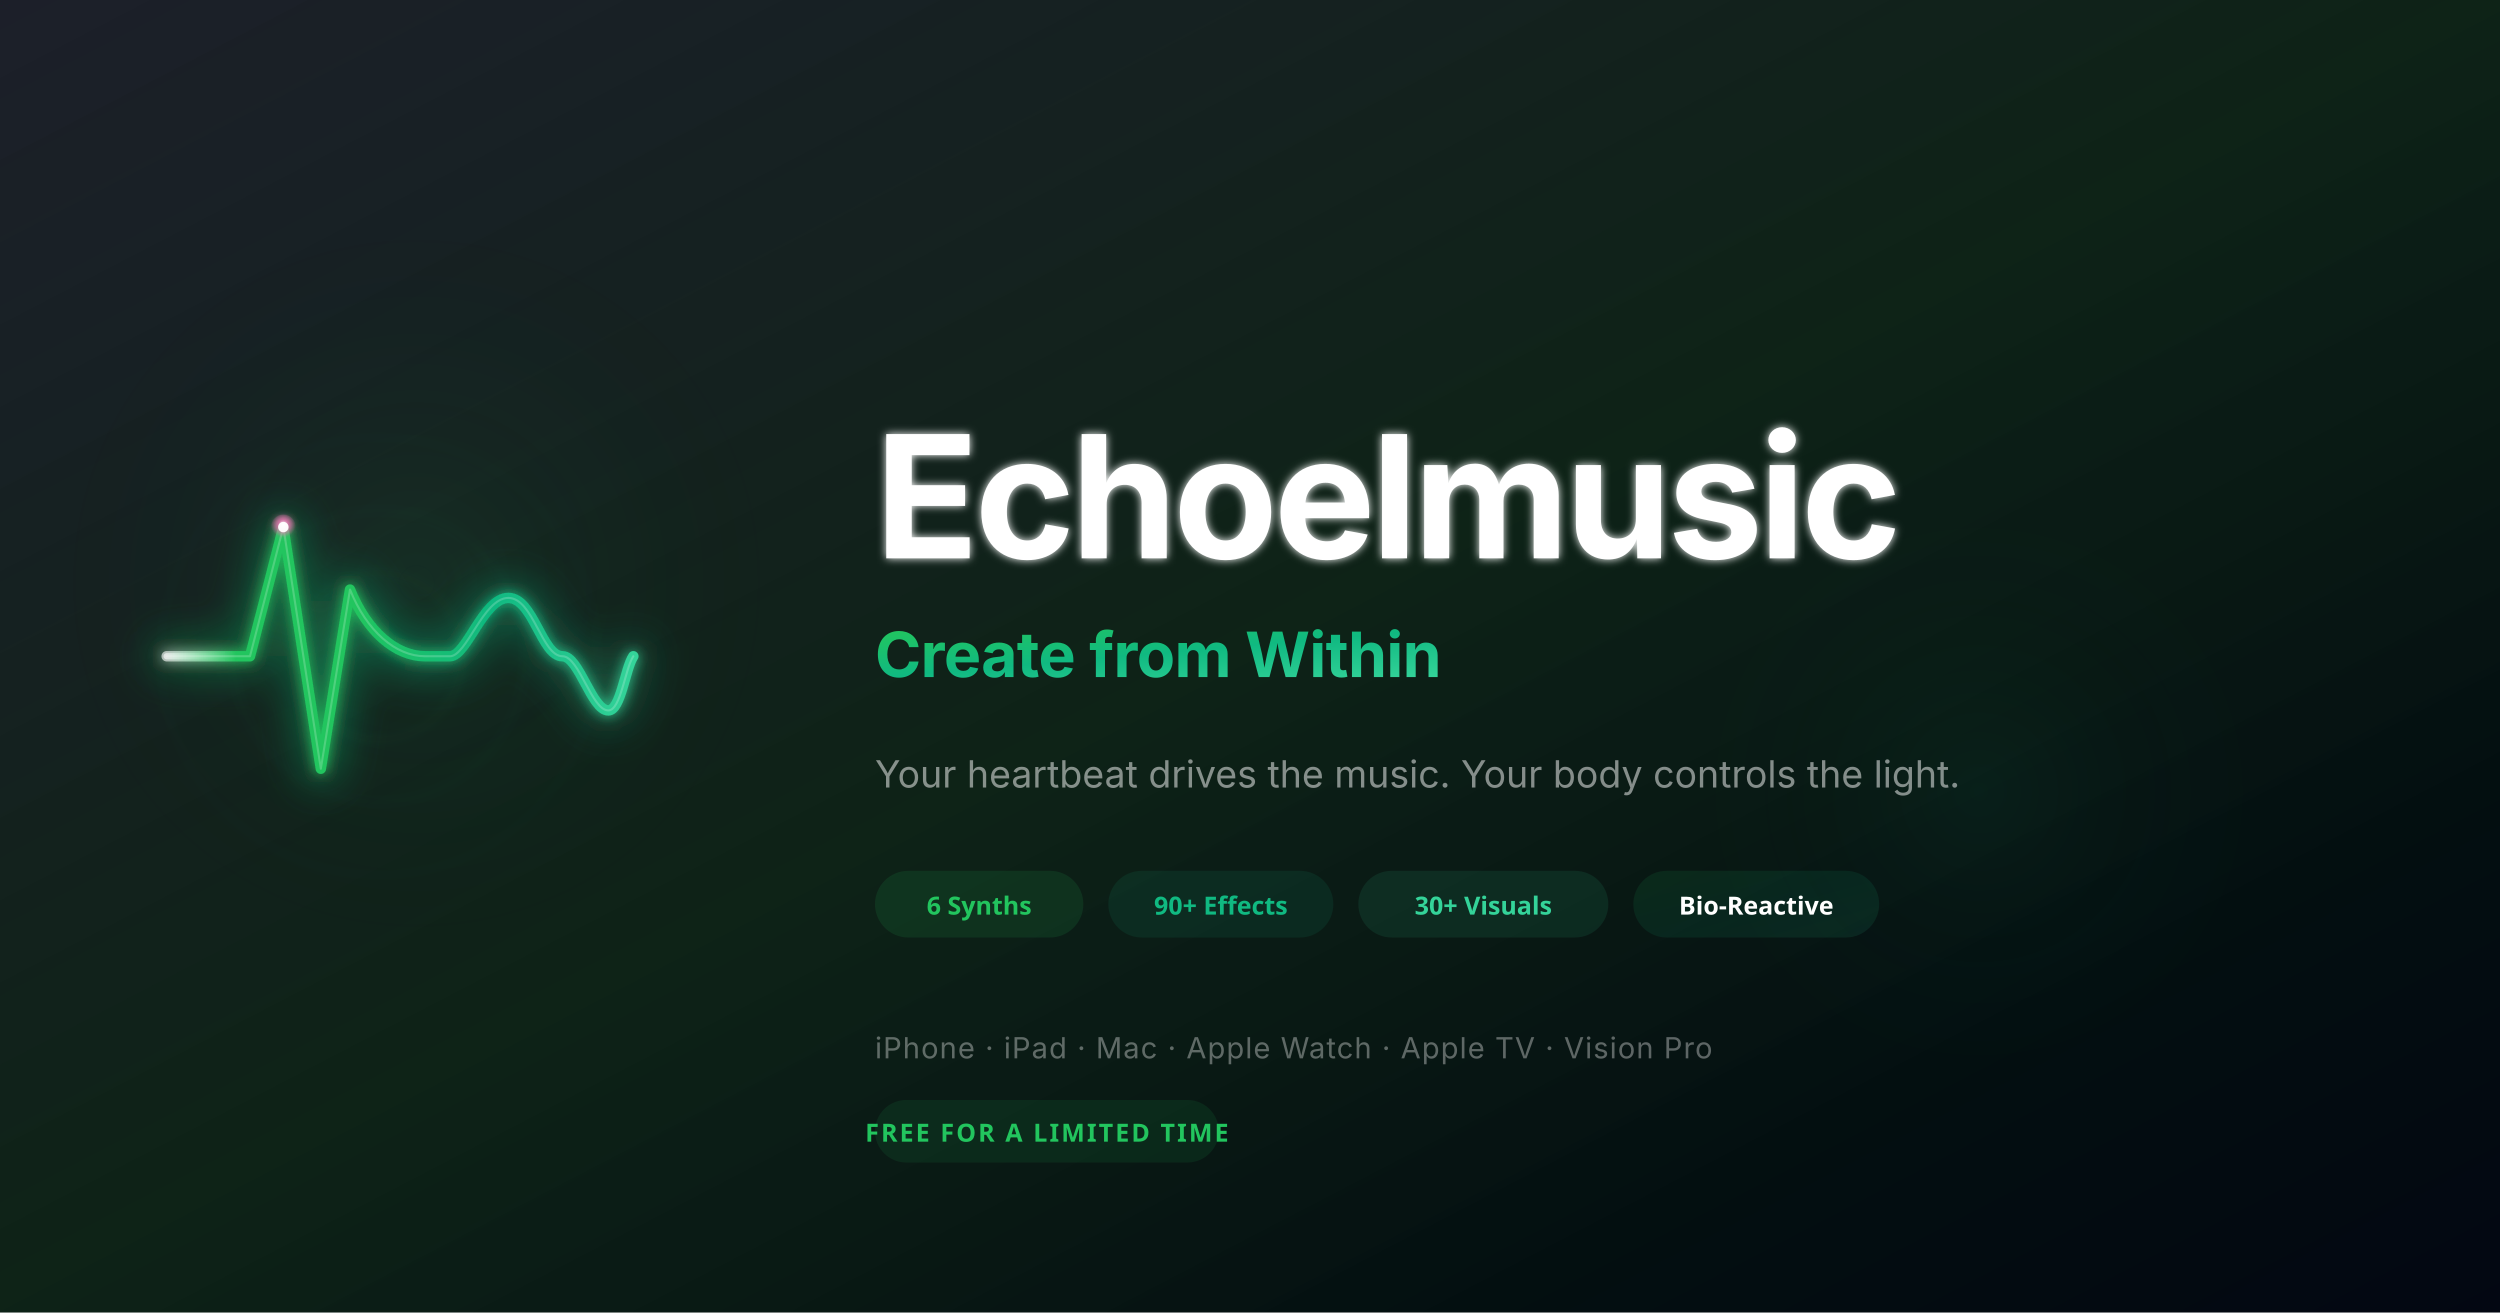
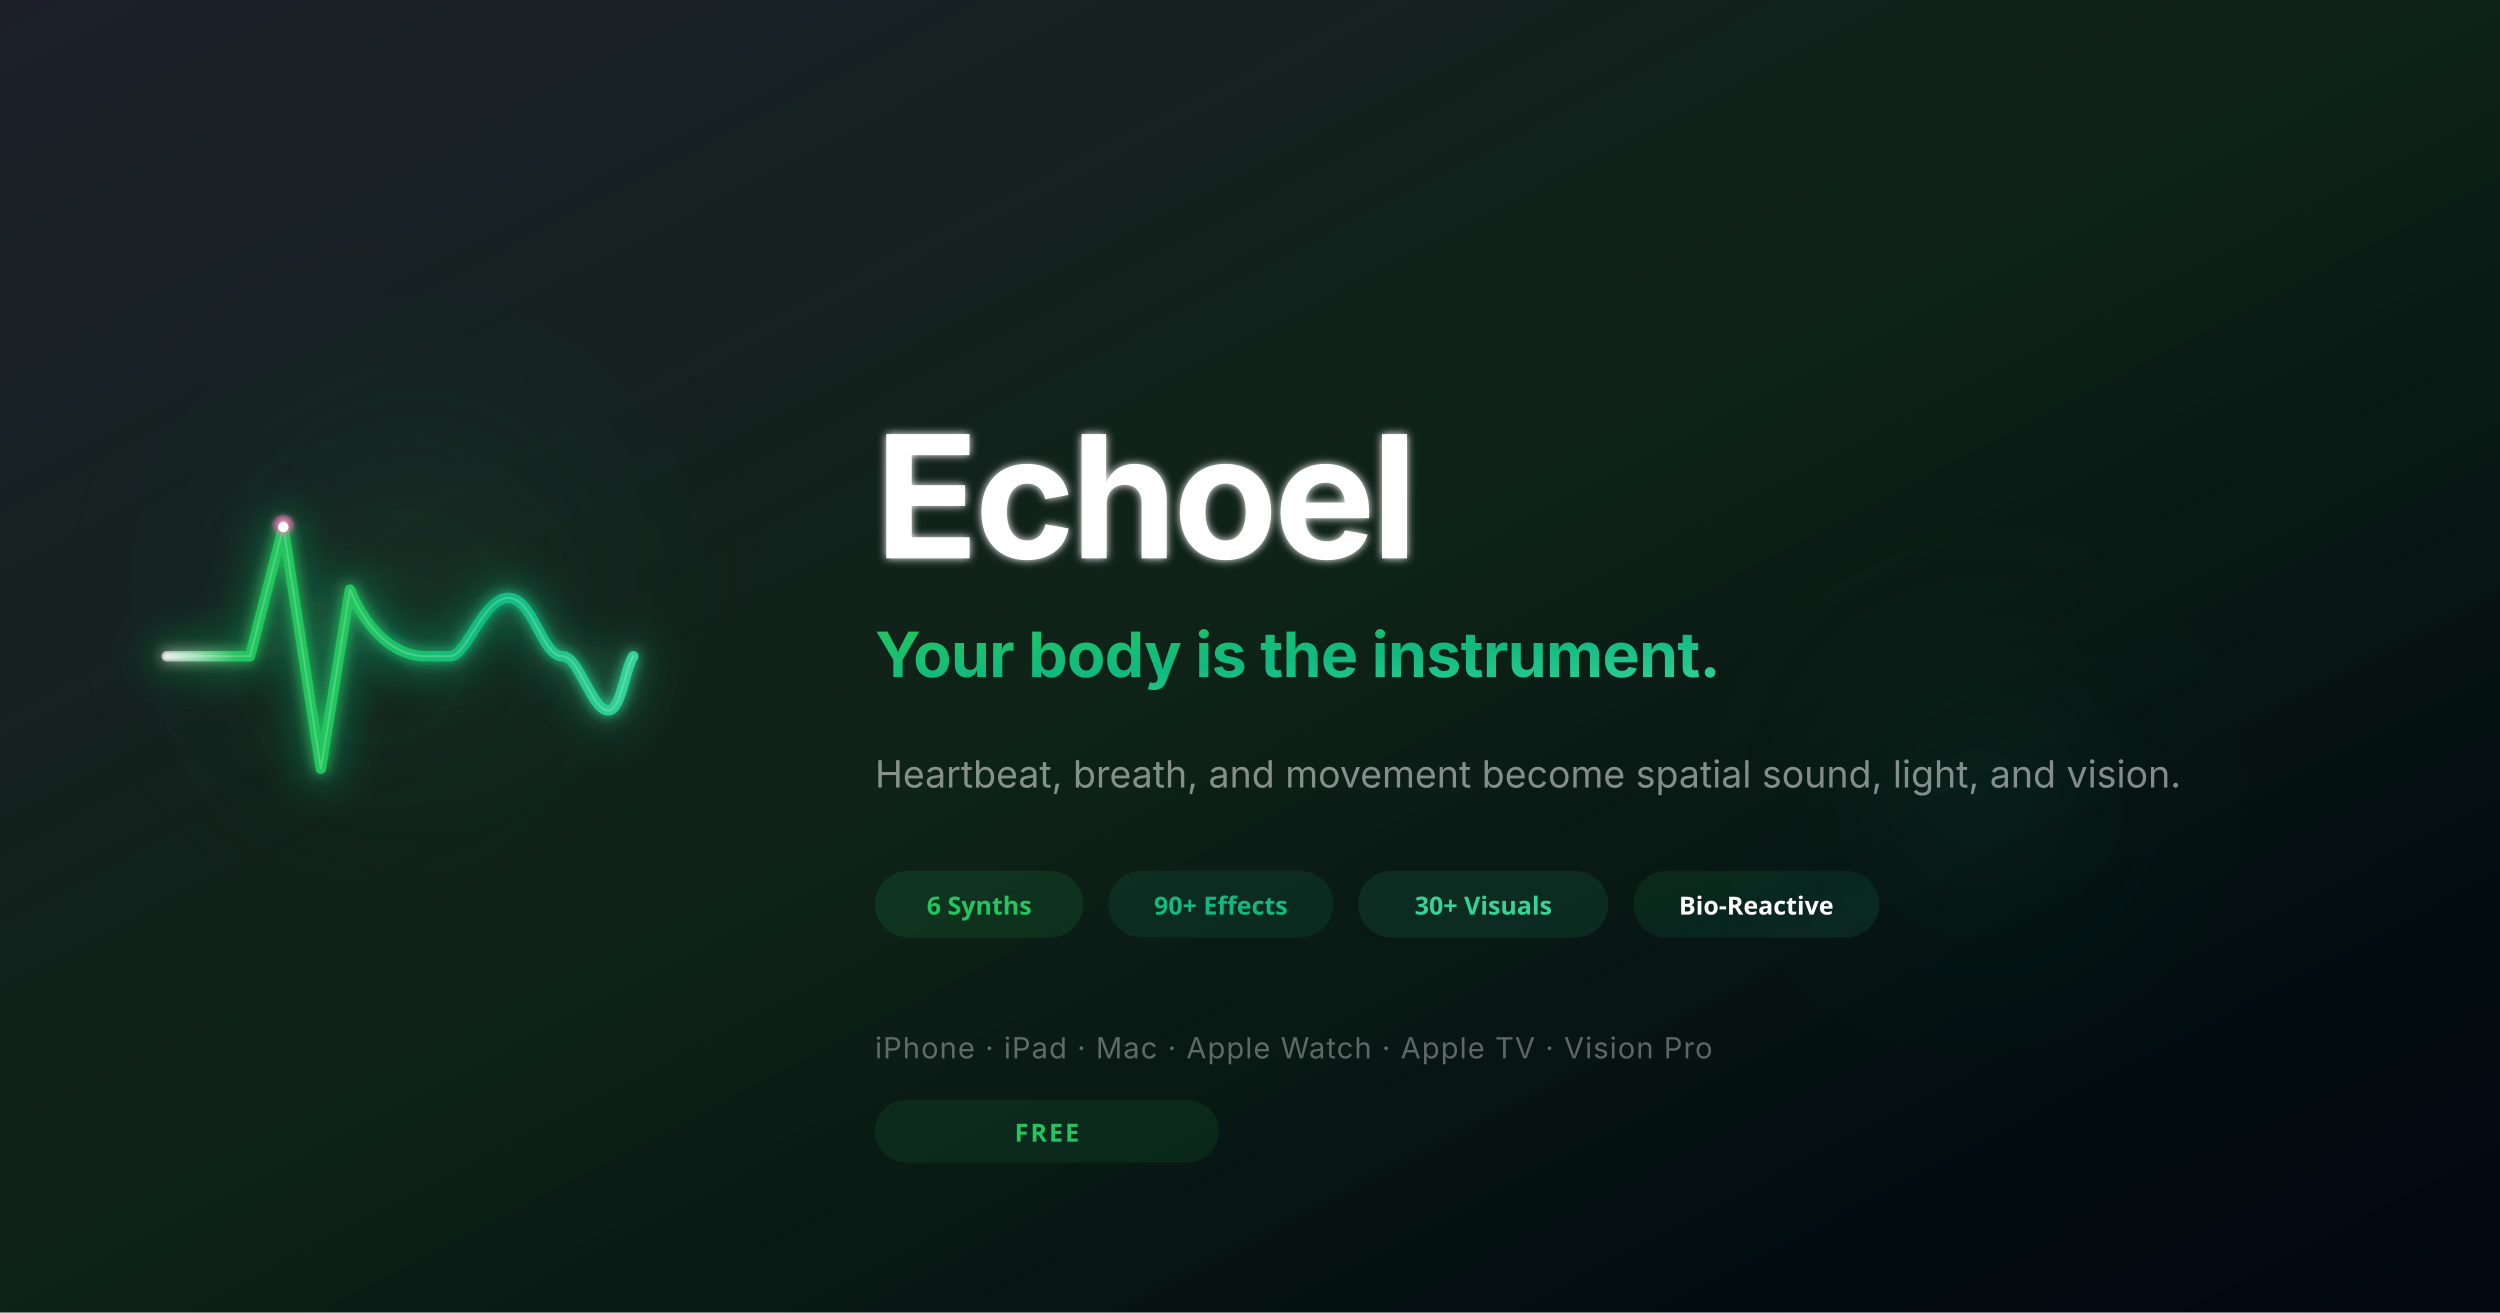
<svg xmlns="http://www.w3.org/2000/svg" viewBox="0 0 1200 630">
  <defs>
    <linearGradient id="bg-grad" x1="0%" y1="0%" x2="100%" y2="100%">
      <stop offset="0%" stop-color="#030712" />
      <stop offset="50%" stop-color="#041a0e" />
      <stop offset="100%" stop-color="#030712" />
    </linearGradient>
    <linearGradient id="brand" x1="0%" y1="0%" x2="100%" y2="100%">
      <stop offset="0%" stop-color="#22C55E" />
      <stop offset="50%" stop-color="#10B981" />
      <stop offset="100%" stop-color="#34D399" />
    </linearGradient>
    <linearGradient id="glass" x1="0%" y1="0%" x2="80%" y2="80%">
      <stop offset="0%" stop-color="white" stop-opacity="0.1" />
      <stop offset="100%" stop-color="white" stop-opacity="0" />
    </linearGradient>
    <linearGradient id="ws" x1="0%" y1="0%" x2="100%" y2="0%">
      <stop offset="0%" stop-color="white" stop-opacity="0.6" />
      <stop offset="15%" stop-color="#22C55E" />
      <stop offset="40%" stop-color="#22C55E" />
      <stop offset="70%" stop-color="#10B981" />
      <stop offset="100%" stop-color="#34D399" />
    </linearGradient>
    <linearGradient id="wg" x1="0%" y1="0%" x2="100%" y2="0%">
      <stop offset="0%" stop-color="#22C55E" stop-opacity="0.35" />
      <stop offset="50%" stop-color="#10B981" stop-opacity="0.45" />
      <stop offset="100%" stop-color="#34D399" stop-opacity="0.25" />
    </linearGradient>
    <radialGradient id="hp" cx="50%" cy="40%" r="50%">
      <stop offset="0%" stop-color="white" stop-opacity="0.95" />
      <stop offset="40%" stop-color="#F472B6" stop-opacity="0.6" />
      <stop offset="100%" stop-color="#F472B6" stop-opacity="0" />
    </radialGradient>
    <radialGradient id="soft1" cx="50%" cy="50%" r="50%">
      <stop offset="0%" stop-color="#22C55E" stop-opacity="0.08" />
      <stop offset="100%" stop-color="transparent" />
    </radialGradient>
    <radialGradient id="soft2" cx="50%" cy="50%" r="50%">
      <stop offset="0%" stop-color="#10B981" stop-opacity="0.06" />
      <stop offset="100%" stop-color="transparent" />
    </radialGradient>
    <filter id="gb" x="-20%" y="-50%" width="140%" height="200%">
      <feGaussianBlur stdDeviation="3" result="b" />
      <feMerge>
        <feMergeNode in="b" />
        <feMergeNode in="SourceGraphic" />
      </feMerge>
    </filter>
    <filter id="bglow" x="-20%" y="-60%" width="140%" height="220%">
      <feGaussianBlur stdDeviation="10" />
    </filter>
    <filter id="tg" x="-10%" y="-10%" width="120%" height="120%">
      <feGaussianBlur stdDeviation="2" result="b" />
      <feMerge>
        <feMergeNode in="b" />
        <feMergeNode in="SourceGraphic" />
      </feMerge>
    </filter>
    <filter id="dg" x="-80%" y="-80%" width="260%" height="260%">
      <feGaussianBlur stdDeviation="1.5" result="g" />
      <feMerge>
        <feMergeNode in="g" />
        <feMergeNode in="SourceGraphic" />
      </feMerge>
    </filter>
    <filter id="eb" x="-10%" y="-10%" width="120%" height="120%">
      <feGaussianBlur stdDeviation="2" />
    </filter>
  </defs>
  <rect width="1200" height="630" fill="url(#bg-grad)" />
  <rect width="1200" height="630" fill="url(#glass)" />
  <circle cx="200" cy="280" r="200" fill="url(#soft1)" />
  <circle cx="950" cy="380" r="160" fill="url(#soft2)" />
  <g transform="translate(190, 315)">
    <circle cx="-8" cy="0" r="40" fill="none" stroke="#22C55E" stroke-width="1" opacity="0.08" filter="url(#eb)" />
    <circle cx="-8" cy="0" r="70" fill="none" stroke="#10B981" stroke-width="0.8" opacity="0.06" filter="url(#eb)" />
    <circle cx="-8" cy="0" r="105" fill="none" stroke="#34D399" stroke-width="0.6" opacity="0.04" filter="url(#eb)" />
    <path d="M -110 0 L -70 0 L -54 -62 L -36 54 L -22 -32 C -14 -12 0 0 14 0 L 26 0 C 34 0 42 -28 54 -28 C 66 -28 70 0 80 0 C 88 0 94 26 102 26 C 108 26 110 6 114 0" fill="none" stroke="url(#wg)" stroke-width="16" stroke-linecap="round" stroke-linejoin="round" filter="url(#bglow)" />
    <path d="M -110 0 L -70 0 L -54 -62 L -36 54 L -22 -32 C -14 -12 0 0 14 0 L 26 0 C 34 0 42 -28 54 -28 C 66 -28 70 0 80 0 C 88 0 94 26 102 26 C 108 26 110 6 114 0" fill="none" stroke="url(#ws)" stroke-width="5" stroke-linecap="round" stroke-linejoin="round" filter="url(#gb)" />
    <path d="M -110 0 L -70 0 L -54 -62 L -36 54 L -22 -32 C -14 -12 0 0 14 0 L 26 0 C 34 0 42 -28 54 -28 C 66 -28 70 0 80 0 C 88 0 94 26 102 26 C 108 26 110 6 114 0" fill="none" stroke="url(#ws)" stroke-width="3" stroke-linecap="round" stroke-linejoin="round" />
    <path d="M -110 0 L -70 0 L -54 -62 L -36 54 L -22 -32 C -14 -12 0 0 14 0 L 26 0 C 34 0 42 -28 54 -28 C 66 -28 70 0 80 0 C 88 0 94 26 102 26 C 108 26 110 6 114 0" fill="none" stroke="white" stroke-width="1" stroke-linecap="round" stroke-linejoin="round" opacity="0.2" />
    <circle cx="-54" cy="-62" r="6" fill="url(#hp)" filter="url(#dg)" />
    <circle cx="-54" cy="-62" r="2.5" fill="white" opacity="0.95" />
  </g>
  <text x="420" y="268" font-family="'Atkinson Hyperlegible', -apple-system, BlinkMacSystemFont, 'Helvetica Neue', sans-serif" font-size="82" font-weight="700" fill="white" filter="url(#tg)" letter-spacing="-2">
-     Echoelmusic
+     Echoel
  </text>
  <text x="420" y="325" font-family="'Atkinson Hyperlegible', -apple-system, BlinkMacSystemFont, 'Helvetica Neue', sans-serif" font-size="30" fill="url(#brand)" font-weight="700" letter-spacing="-0.3">
-     Create from Within
+     Your body is the instrument.
  </text>
  <text x="420" y="378" font-family="'Atkinson Hyperlegible', -apple-system, BlinkMacSystemFont, 'Helvetica Neue', sans-serif" font-size="18" fill="rgba(255,255,255,0.5)" font-weight="400">
-     Your heartbeat drives the music. Your body controls the light.
+     Heartbeat, breath, and movement become spatial sound, light, and vision.
  </text>
  <g transform="translate(420, 418)">
    <rect x="0" y="0" width="100" height="32" rx="16" fill="#22C55E" opacity="0.12" />
    <text x="50" y="21" font-family="'Atkinson Hyperlegible', sans-serif" font-size="12" fill="#22C55E" text-anchor="middle" font-weight="700">6 Synths</text>
    <rect x="112" y="0" width="108" height="32" rx="16" fill="#10B981" opacity="0.1" />
    <text x="166" y="21" font-family="'Atkinson Hyperlegible', sans-serif" font-size="12" fill="#10B981" text-anchor="middle" font-weight="700">90+ Effects</text>
    <rect x="232" y="0" width="120" height="32" rx="16" fill="#34D399" opacity="0.1" />
    <text x="292" y="21" font-family="'Atkinson Hyperlegible', sans-serif" font-size="12" fill="#34D399" text-anchor="middle" font-weight="700">30+ Visuals</text>
    <rect x="364" y="0" width="118" height="32" rx="16" fill="url(#brand)" opacity="0.1" />
    <text x="423" y="21" font-family="'Atkinson Hyperlegible', sans-serif" font-size="12" fill="white" text-anchor="middle" font-weight="700">Bio-Reactive</text>
  </g>
  <text x="420" y="508" font-family="'Atkinson Hyperlegible', -apple-system, BlinkMacSystemFont, 'Helvetica Neue', sans-serif" font-size="14" fill="rgba(255,255,255,0.35)" font-weight="400" letter-spacing="0.5">
    iPhone  ·  iPad  ·  Mac  ·  Apple Watch  ·  Apple TV  ·  Vision Pro
  </text>
  <rect x="420" y="528" width="165" height="30" rx="15" fill="#22C55E" opacity="0.1" />
-   <text x="502.5" y="548" font-family="'Atkinson Hyperlegible', sans-serif" font-size="12" fill="#22C55E" text-anchor="middle" font-weight="700" letter-spacing="1">FREE FOR A LIMITED TIME</text>
+   <text x="502.5" y="548" font-family="'Atkinson Hyperlegible', sans-serif" font-size="12" fill="#22C55E" text-anchor="middle" font-weight="700" letter-spacing="1">FREE</text>
  <line x1="0" y1="620" x2="1200" y2="620" stroke="url(#brand)" stroke-width="1" opacity="0.15" />
</svg>
